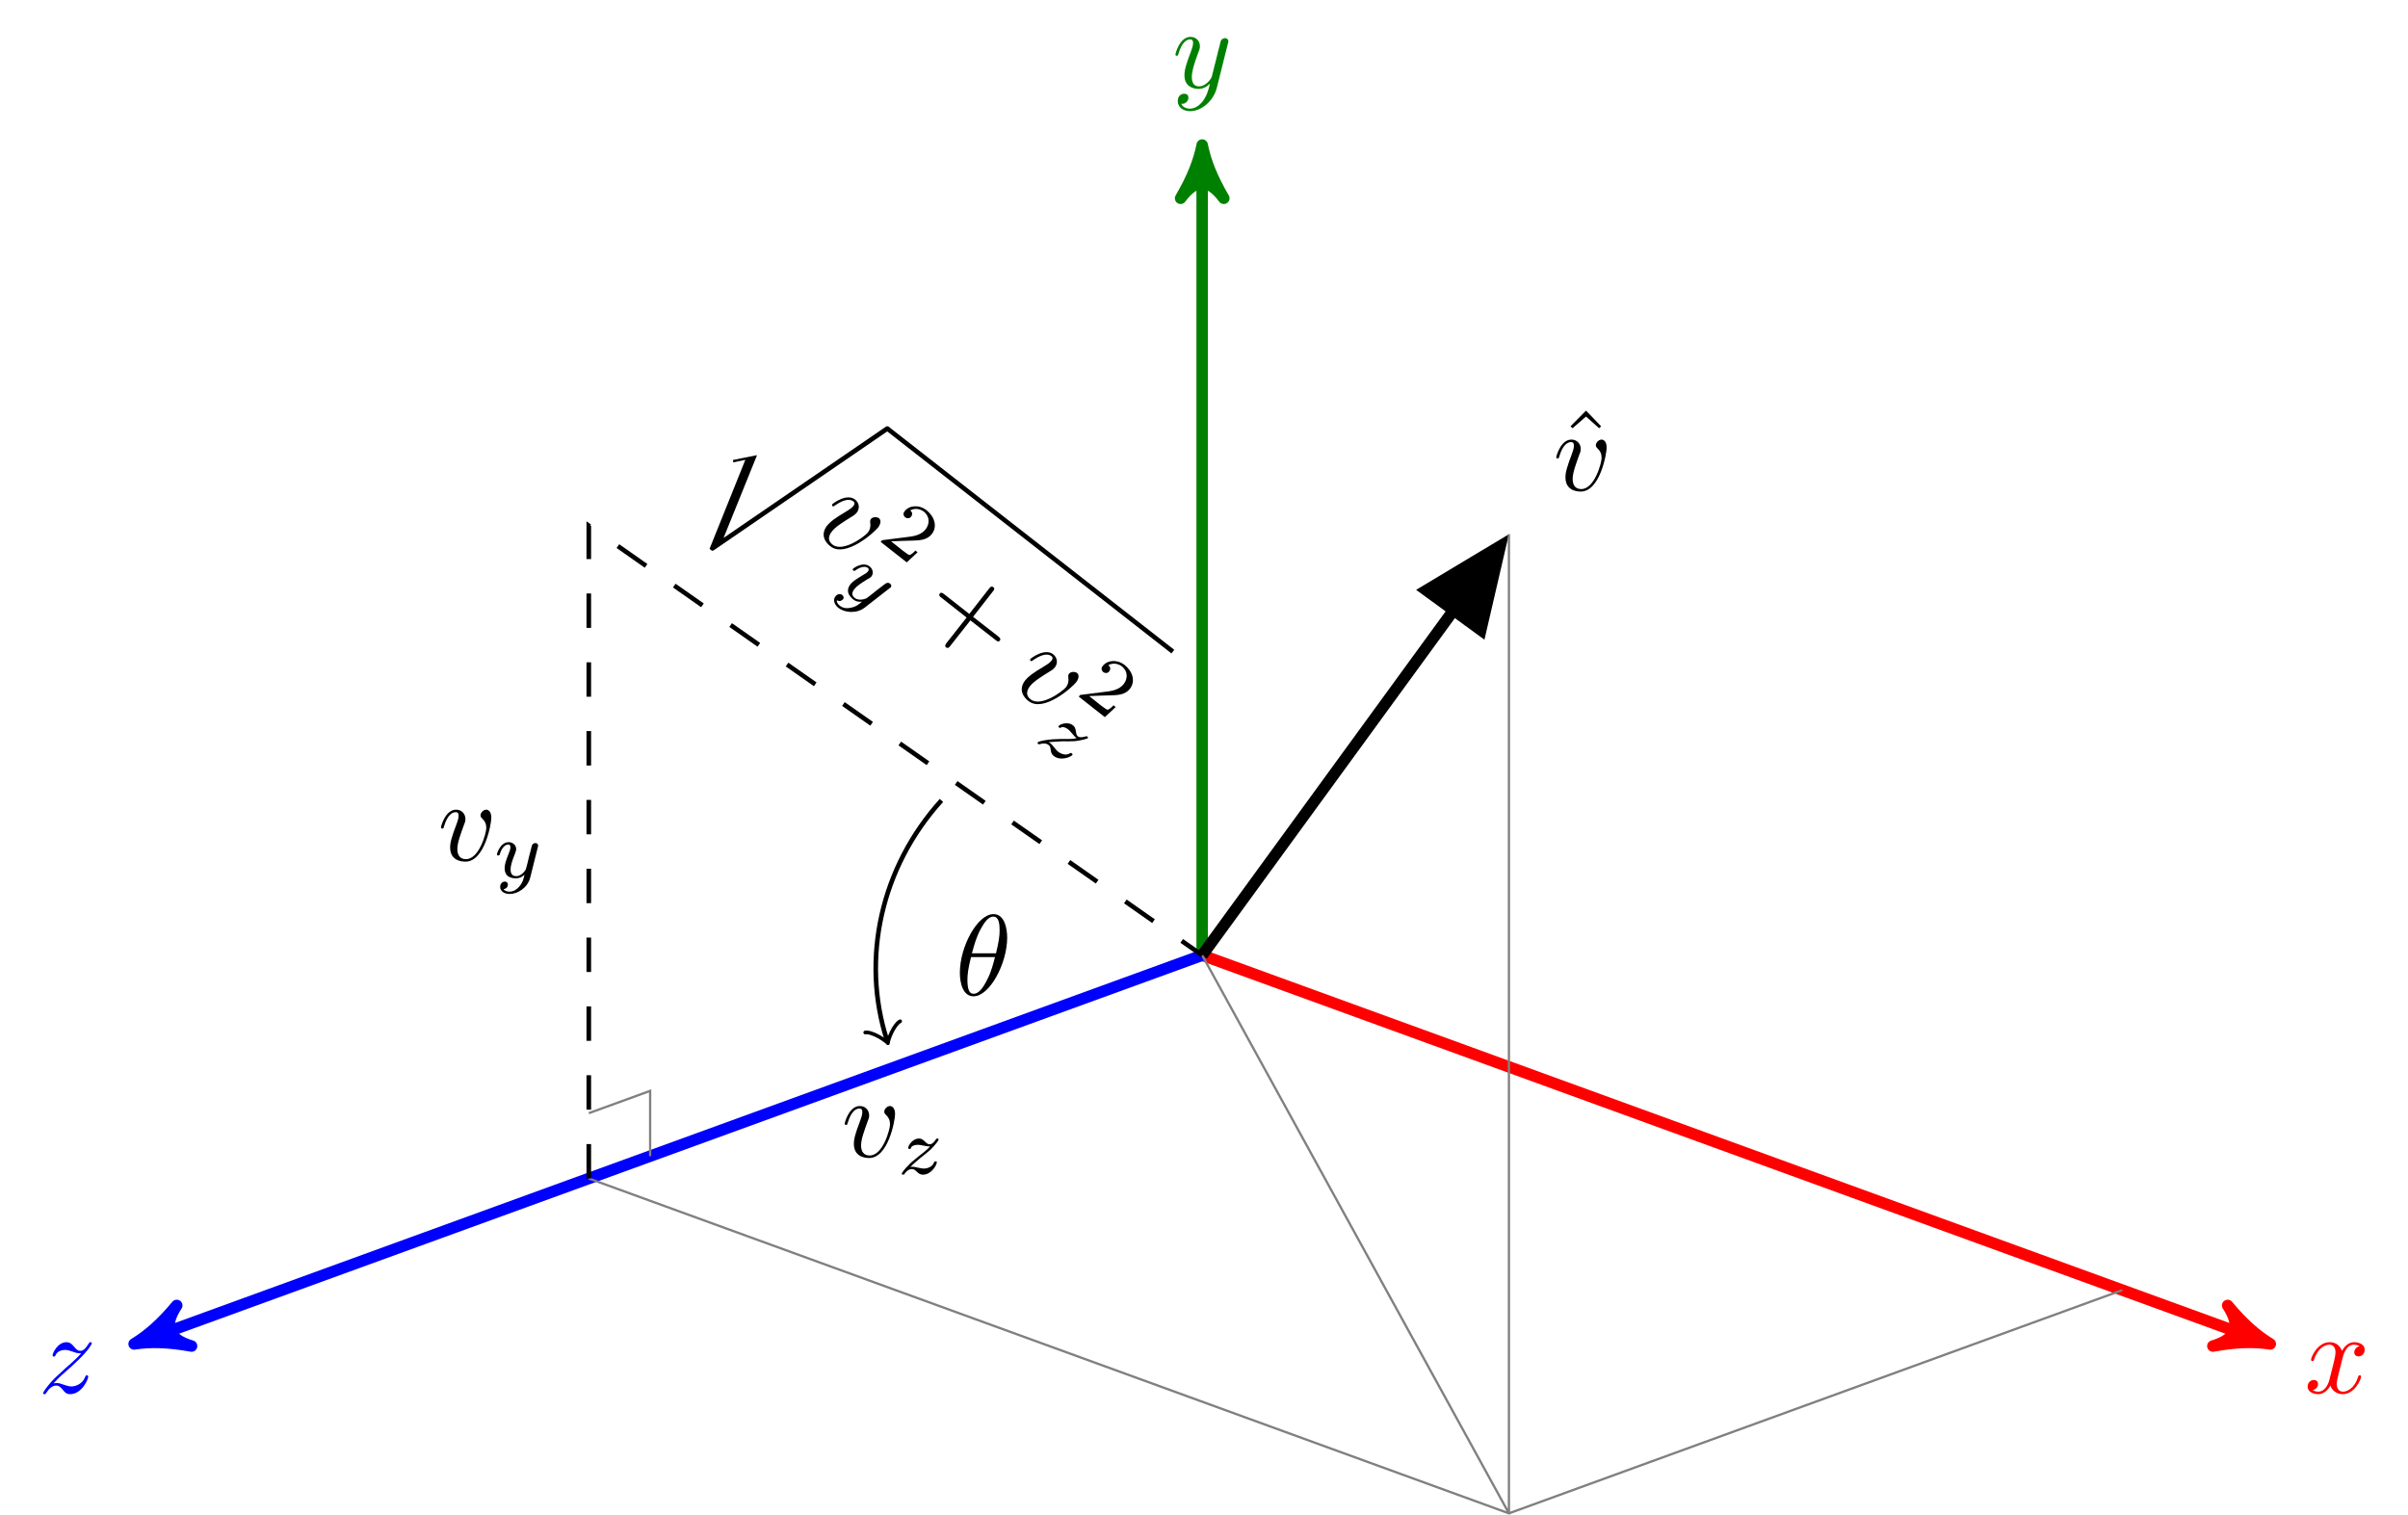
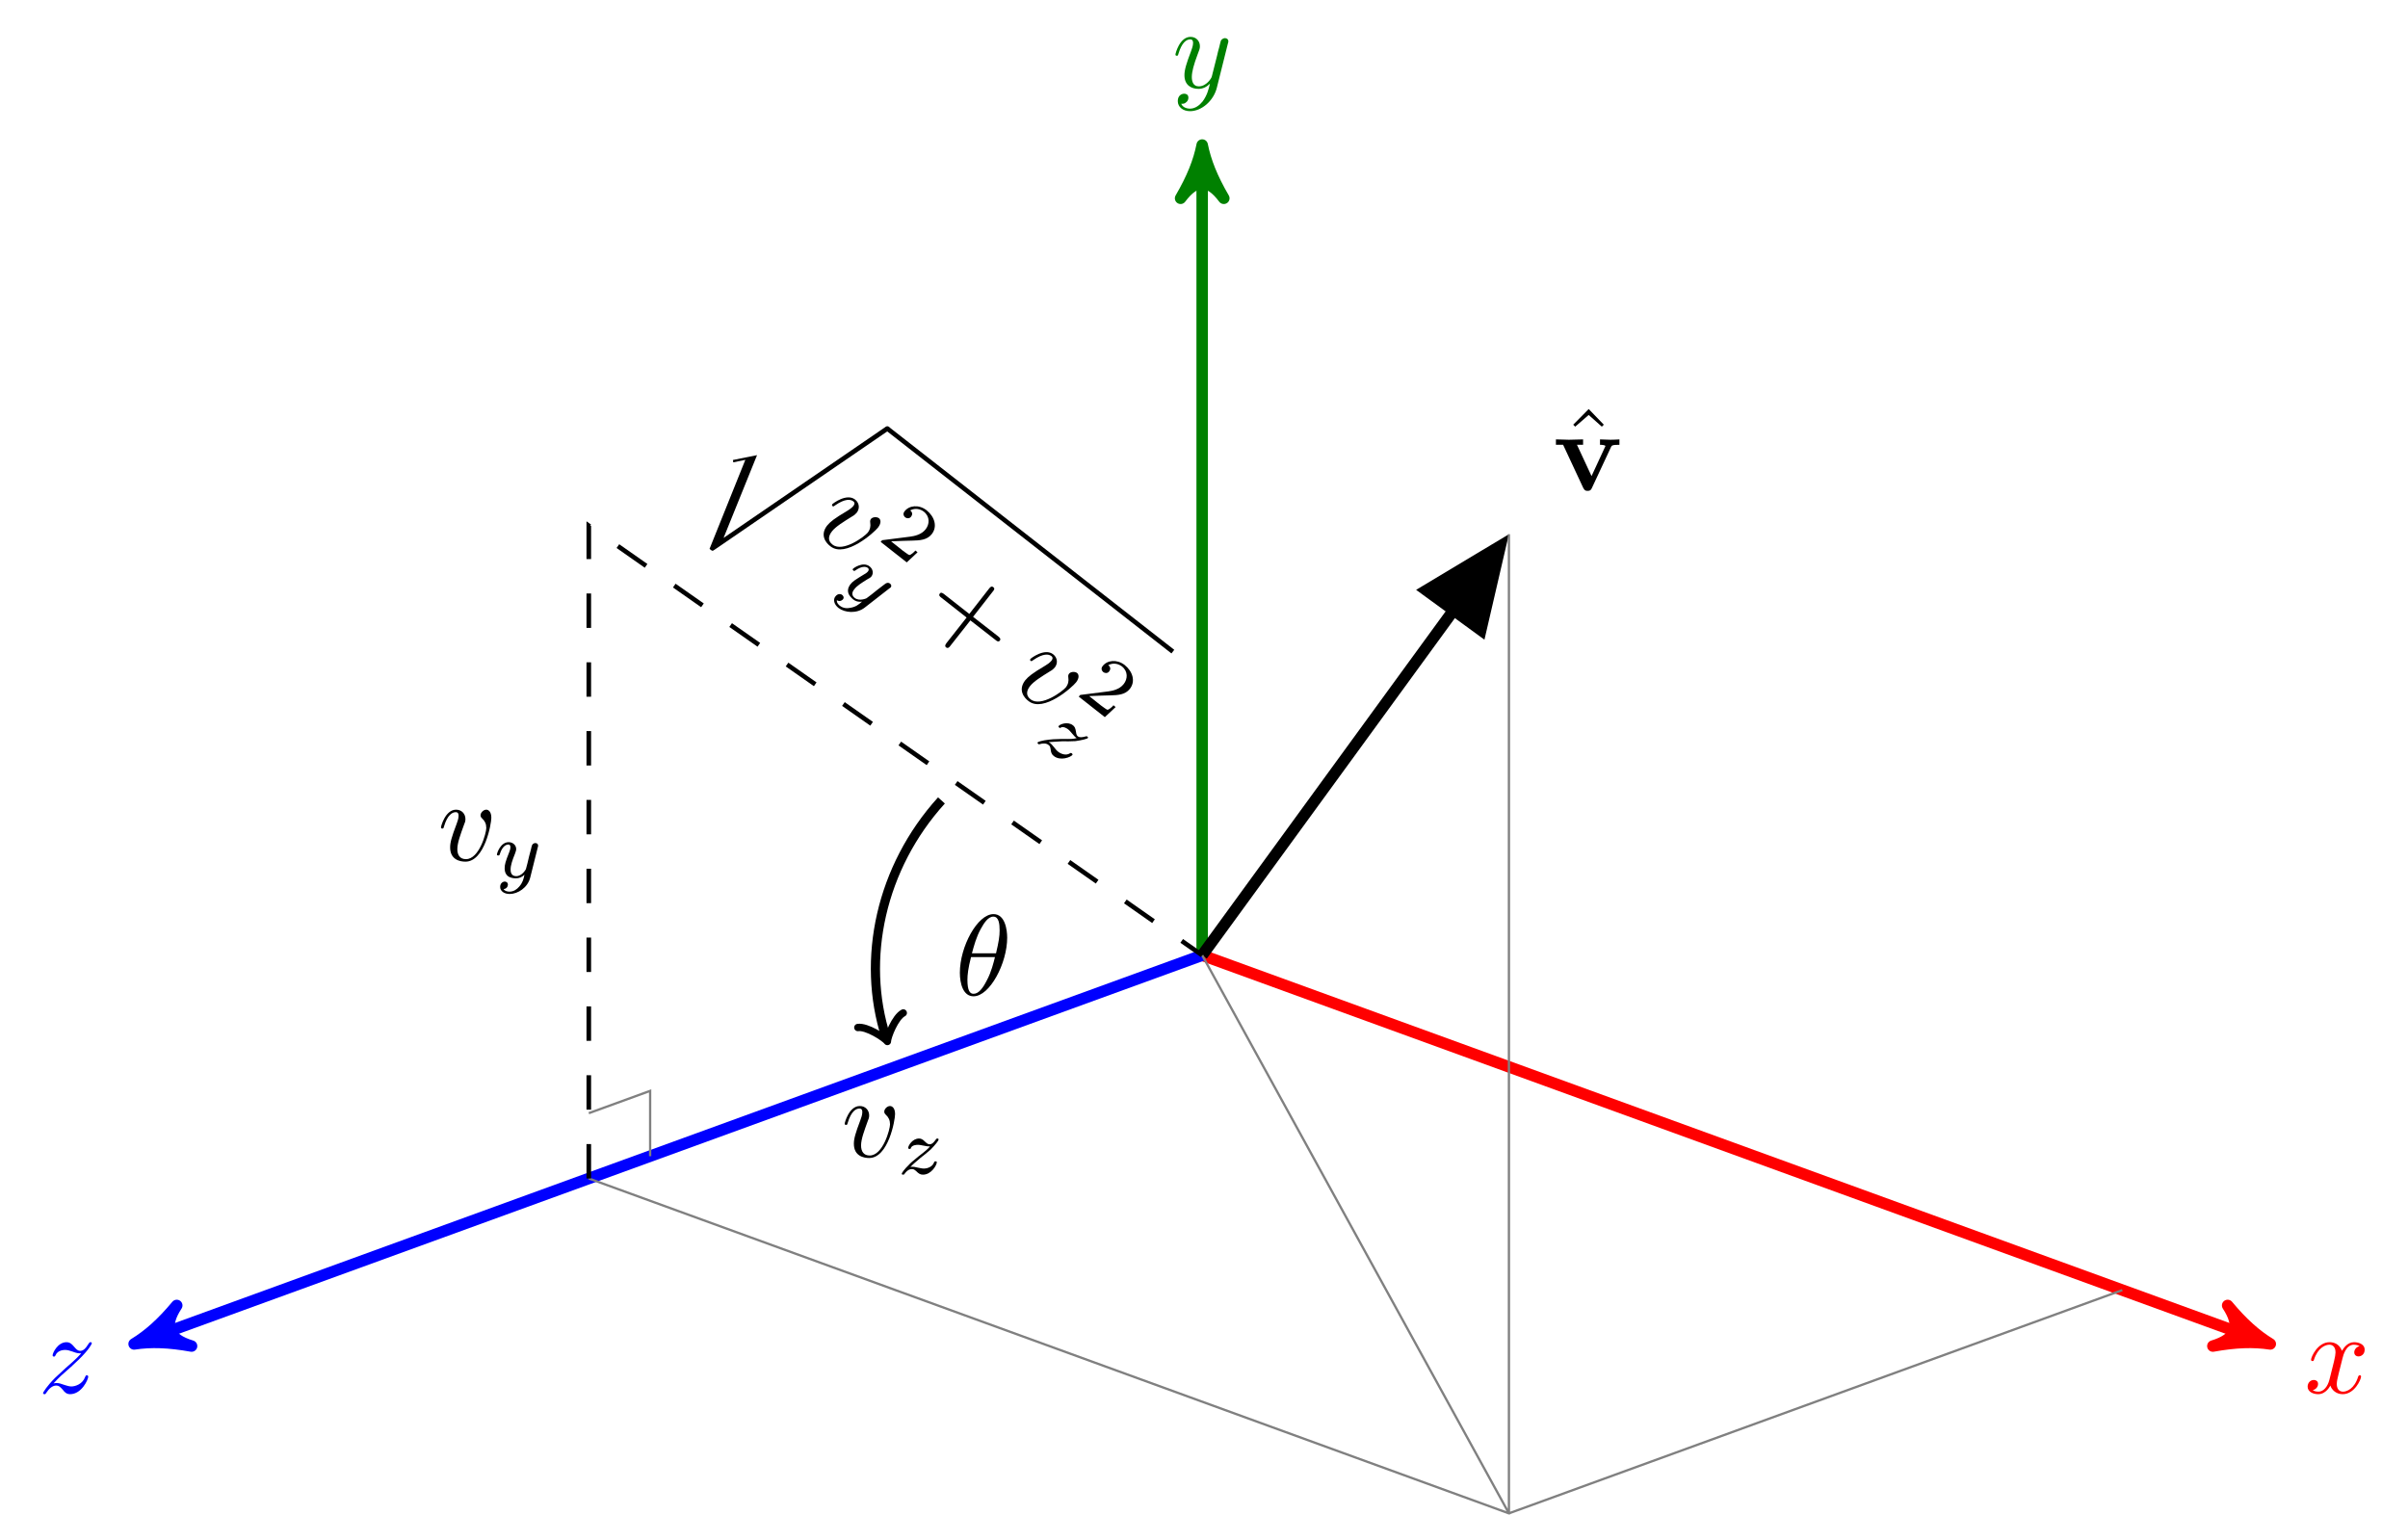
- <svg xmlns="http://www.w3.org/2000/svg" xmlns:xlink="http://www.w3.org/1999/xlink" width="209.136pt" height="131.544pt" viewBox="0 0 209.136 131.544">
+ <svg xmlns="http://www.w3.org/2000/svg" xmlns:xlink="http://www.w3.org/1999/xlink" width="209.136" height="131.544" viewBox="0 0 209.136 131.544">
  <defs>
    <g>
      <g id="glyph-0-0">
        <path d="M 3.328 -3.016 C 3.391 -3.266 3.625 -4.188 4.312 -4.188 C 4.359 -4.188 4.609 -4.188 4.812 -4.062 C 4.531 -4 4.344 -3.766 4.344 -3.516 C 4.344 -3.359 4.453 -3.172 4.719 -3.172 C 4.938 -3.172 5.25 -3.344 5.25 -3.75 C 5.25 -4.266 4.672 -4.406 4.328 -4.406 C 3.75 -4.406 3.406 -3.875 3.281 -3.656 C 3.031 -4.312 2.5 -4.406 2.203 -4.406 C 1.172 -4.406 0.594 -3.125 0.594 -2.875 C 0.594 -2.766 0.703 -2.766 0.719 -2.766 C 0.797 -2.766 0.828 -2.797 0.844 -2.875 C 1.188 -3.938 1.844 -4.188 2.188 -4.188 C 2.375 -4.188 2.719 -4.094 2.719 -3.516 C 2.719 -3.203 2.547 -2.547 2.188 -1.141 C 2.031 -0.531 1.672 -0.109 1.234 -0.109 C 1.172 -0.109 0.953 -0.109 0.734 -0.234 C 0.984 -0.297 1.203 -0.5 1.203 -0.781 C 1.203 -1.047 0.984 -1.125 0.844 -1.125 C 0.531 -1.125 0.297 -0.875 0.297 -0.547 C 0.297 -0.094 0.781 0.109 1.219 0.109 C 1.891 0.109 2.25 -0.594 2.266 -0.641 C 2.391 -0.281 2.75 0.109 3.344 0.109 C 4.375 0.109 4.938 -1.172 4.938 -1.422 C 4.938 -1.531 4.859 -1.531 4.828 -1.531 C 4.734 -1.531 4.719 -1.484 4.688 -1.422 C 4.359 -0.344 3.688 -0.109 3.375 -0.109 C 2.984 -0.109 2.828 -0.422 2.828 -0.766 C 2.828 -0.984 2.875 -1.203 2.984 -1.641 Z M 3.328 -3.016 " />
      </g>
      <g id="glyph-0-1">
        <path d="M 4.844 -3.797 C 4.891 -3.938 4.891 -3.953 4.891 -4.031 C 4.891 -4.203 4.75 -4.297 4.594 -4.297 C 4.5 -4.297 4.344 -4.234 4.25 -4.094 C 4.234 -4.031 4.141 -3.734 4.109 -3.547 C 4.031 -3.297 3.969 -3.016 3.906 -2.75 L 3.453 -0.953 C 3.422 -0.812 2.984 -0.109 2.328 -0.109 C 1.828 -0.109 1.719 -0.547 1.719 -0.922 C 1.719 -1.375 1.891 -2 2.219 -2.875 C 2.375 -3.281 2.422 -3.391 2.422 -3.594 C 2.422 -4.031 2.109 -4.406 1.609 -4.406 C 0.656 -4.406 0.297 -2.953 0.297 -2.875 C 0.297 -2.766 0.391 -2.766 0.406 -2.766 C 0.516 -2.766 0.516 -2.797 0.562 -2.953 C 0.844 -3.891 1.234 -4.188 1.578 -4.188 C 1.656 -4.188 1.828 -4.188 1.828 -3.875 C 1.828 -3.625 1.719 -3.359 1.656 -3.172 C 1.25 -2.109 1.078 -1.547 1.078 -1.078 C 1.078 -0.188 1.703 0.109 2.297 0.109 C 2.688 0.109 3.016 -0.062 3.297 -0.344 C 3.172 0.172 3.047 0.672 2.656 1.203 C 2.391 1.531 2.016 1.828 1.562 1.828 C 1.422 1.828 0.969 1.797 0.797 1.406 C 0.953 1.406 1.094 1.406 1.219 1.281 C 1.328 1.203 1.422 1.062 1.422 0.875 C 1.422 0.562 1.156 0.531 1.062 0.531 C 0.828 0.531 0.5 0.688 0.5 1.172 C 0.5 1.672 0.938 2.047 1.562 2.047 C 2.578 2.047 3.609 1.141 3.891 0.016 Z M 4.844 -3.797 " />
      </g>
      <g id="glyph-0-2">
        <path d="M 1.328 -0.828 C 1.859 -1.406 2.156 -1.656 2.516 -1.969 C 2.516 -1.969 3.125 -2.5 3.484 -2.859 C 4.438 -3.781 4.656 -4.266 4.656 -4.312 C 4.656 -4.406 4.562 -4.406 4.547 -4.406 C 4.469 -4.406 4.453 -4.391 4.391 -4.297 C 4.094 -3.812 3.891 -3.656 3.656 -3.656 C 3.406 -3.656 3.297 -3.812 3.141 -3.984 C 2.953 -4.203 2.781 -4.406 2.453 -4.406 C 1.703 -4.406 1.25 -3.484 1.25 -3.266 C 1.25 -3.219 1.281 -3.156 1.359 -3.156 C 1.453 -3.156 1.469 -3.203 1.5 -3.266 C 1.688 -3.734 2.266 -3.734 2.344 -3.734 C 2.547 -3.734 2.734 -3.672 2.969 -3.594 C 3.375 -3.438 3.484 -3.438 3.734 -3.438 C 3.375 -3.016 2.547 -2.297 2.359 -2.141 L 1.453 -1.297 C 0.781 -0.625 0.422 -0.062 0.422 0.016 C 0.422 0.109 0.531 0.109 0.547 0.109 C 0.625 0.109 0.641 0.094 0.703 -0.016 C 0.938 -0.375 1.234 -0.641 1.562 -0.641 C 1.781 -0.641 1.891 -0.547 2.141 -0.266 C 2.297 -0.047 2.484 0.109 2.766 0.109 C 3.766 0.109 4.344 -1.156 4.344 -1.422 C 4.344 -1.469 4.297 -1.531 4.219 -1.531 C 4.125 -1.531 4.109 -1.469 4.078 -1.391 C 3.844 -0.75 3.203 -0.562 2.875 -0.562 C 2.688 -0.562 2.5 -0.625 2.297 -0.688 C 1.953 -0.812 1.797 -0.859 1.594 -0.859 C 1.578 -0.859 1.422 -0.859 1.328 -0.828 Z M 1.328 -0.828 " />
      </g>
      <g id="glyph-0-3">
-         <path d="M 4.672 -3.703 C 4.672 -4.25 4.406 -4.406 4.234 -4.406 C 3.984 -4.406 3.734 -4.141 3.734 -3.922 C 3.734 -3.797 3.781 -3.734 3.891 -3.625 C 4.109 -3.422 4.234 -3.172 4.234 -2.812 C 4.234 -2.391 3.625 -0.109 2.469 -0.109 C 1.953 -0.109 1.719 -0.453 1.719 -0.984 C 1.719 -1.531 2 -2.266 2.297 -3.094 C 2.375 -3.266 2.422 -3.406 2.422 -3.594 C 2.422 -4.031 2.109 -4.406 1.609 -4.406 C 0.672 -4.406 0.297 -2.953 0.297 -2.875 C 0.297 -2.766 0.391 -2.766 0.406 -2.766 C 0.516 -2.766 0.516 -2.797 0.562 -2.953 C 0.859 -3.953 1.281 -4.188 1.578 -4.188 C 1.656 -4.188 1.828 -4.188 1.828 -3.875 C 1.828 -3.625 1.719 -3.344 1.656 -3.172 C 1.219 -2.016 1.094 -1.562 1.094 -1.125 C 1.094 -0.047 1.969 0.109 2.422 0.109 C 4.094 0.109 4.672 -3.188 4.672 -3.703 Z M 4.672 -3.703 " />
+         <path d="M 4.531 -4.984 C 4.531 -5.641 4.359 -7.031 3.344 -7.031 C 1.953 -7.031 0.422 -4.219 0.422 -1.938 C 0.422 -1 0.703 0.109 1.609 0.109 C 3.016 0.109 4.531 -2.75 4.531 -4.984 Z M 1.469 -3.625 C 1.641 -4.25 1.844 -5.047 2.25 -5.766 C 2.516 -6.25 2.875 -6.812 3.328 -6.812 C 3.812 -6.812 3.875 -6.172 3.875 -5.609 C 3.875 -5.109 3.797 -4.609 3.562 -3.625 Z M 3.469 -3.297 C 3.359 -2.844 3.156 -2 2.766 -1.281 C 2.422 -0.594 2.047 -0.109 1.609 -0.109 C 1.281 -0.109 1.078 -0.406 1.078 -1.328 C 1.078 -1.75 1.141 -2.328 1.391 -3.297 Z M 3.469 -3.297 " />
      </g>
      <g id="glyph-0-4">
-         <path d="M 4.531 -4.984 C 4.531 -5.641 4.359 -7.031 3.344 -7.031 C 1.953 -7.031 0.422 -4.219 0.422 -1.938 C 0.422 -1 0.703 0.109 1.609 0.109 C 3.016 0.109 4.531 -2.75 4.531 -4.984 Z M 1.469 -3.625 C 1.641 -4.25 1.844 -5.047 2.25 -5.766 C 2.516 -6.25 2.875 -6.812 3.328 -6.812 C 3.812 -6.812 3.875 -6.172 3.875 -5.609 C 3.875 -5.109 3.797 -4.609 3.562 -3.625 Z M 3.469 -3.297 C 3.359 -2.844 3.156 -2 2.766 -1.281 C 2.422 -0.594 2.047 -0.109 1.609 -0.109 C 1.281 -0.109 1.078 -0.406 1.078 -1.328 C 1.078 -1.75 1.141 -2.328 1.391 -3.297 Z M 3.469 -3.297 " />
+         <path d="M 4.672 -3.703 C 4.672 -4.25 4.406 -4.406 4.234 -4.406 C 3.984 -4.406 3.734 -4.141 3.734 -3.922 C 3.734 -3.797 3.781 -3.734 3.891 -3.625 C 4.109 -3.422 4.234 -3.172 4.234 -2.812 C 4.234 -2.391 3.625 -0.109 2.469 -0.109 C 1.953 -0.109 1.719 -0.453 1.719 -0.984 C 1.719 -1.531 2 -2.266 2.297 -3.094 C 2.375 -3.266 2.422 -3.406 2.422 -3.594 C 2.422 -4.031 2.109 -4.406 1.609 -4.406 C 0.672 -4.406 0.297 -2.953 0.297 -2.875 C 0.297 -2.766 0.391 -2.766 0.406 -2.766 C 0.516 -2.766 0.516 -2.797 0.562 -2.953 C 0.859 -3.953 1.281 -4.188 1.578 -4.188 C 1.656 -4.188 1.828 -4.188 1.828 -3.875 C 1.828 -3.625 1.719 -3.344 1.656 -3.172 C 1.219 -2.016 1.094 -1.562 1.094 -1.125 C 1.094 -0.047 1.969 0.109 2.422 0.109 C 4.094 0.109 4.672 -3.188 4.672 -3.703 Z M 4.672 -3.703 " />
      </g>
      <g id="glyph-1-0">
        <path d="M 2.5 -6.922 L 1.156 -5.562 L 1.328 -5.391 L 2.5 -6.406 L 3.641 -5.391 L 3.812 -5.562 Z M 2.5 -6.922 " />
      </g>
      <g id="glyph-2-0">
+         <path d="M 5.047 -3.75 C 5.109 -3.891 5.141 -3.953 5.781 -3.953 L 5.781 -4.422 C 5.531 -4.406 5.25 -4.391 5 -4.391 C 4.75 -4.391 4.297 -4.422 4.094 -4.422 L 4.094 -3.953 C 4.281 -3.953 4.562 -3.922 4.562 -3.844 C 4.562 -3.844 4.562 -3.812 4.516 -3.734 L 3.359 -1.234 L 2.094 -3.953 L 2.625 -3.953 L 2.625 -4.422 C 2.297 -4.406 1.406 -4.391 1.391 -4.391 C 1.109 -4.391 0.672 -4.422 0.266 -4.422 L 0.266 -3.953 L 0.891 -3.953 L 2.641 -0.203 C 2.766 0.047 2.891 0.047 3.016 0.047 C 3.188 0.047 3.297 0.016 3.391 -0.203 Z M 5.047 -3.75 " />
+       </g>
+       <g id="glyph-3-0">
        <path d="M 1.172 -0.609 C 1.359 -0.797 1.484 -0.922 2.062 -1.406 C 2.219 -1.516 2.734 -1.938 2.938 -2.125 C 3.359 -2.547 3.625 -2.906 3.625 -2.984 C 3.625 -3.078 3.547 -3.078 3.516 -3.078 C 3.453 -3.078 3.422 -3.062 3.391 -3 C 3.172 -2.688 3.031 -2.578 2.859 -2.578 C 2.781 -2.578 2.672 -2.578 2.469 -2.781 C 2.234 -3.031 2.078 -3.078 1.922 -3.078 C 1.359 -3.078 0.984 -2.469 0.984 -2.266 C 0.984 -2.188 1.047 -2.172 1.094 -2.172 C 1.188 -2.172 1.203 -2.188 1.219 -2.266 C 1.328 -2.516 1.719 -2.531 1.828 -2.531 C 2 -2.531 2.172 -2.484 2.266 -2.469 C 2.656 -2.391 2.703 -2.391 2.875 -2.391 C 2.703 -2.188 2.578 -2.062 1.906 -1.547 C 1.359 -1.109 1.172 -0.938 1.047 -0.797 C 0.625 -0.391 0.422 -0.078 0.422 -0.016 C 0.422 0.062 0.516 0.062 0.547 0.062 C 0.609 0.062 0.625 0.062 0.656 0 C 0.844 -0.266 1.062 -0.422 1.297 -0.422 C 1.391 -0.422 1.484 -0.422 1.672 -0.25 C 1.891 -0.031 2.031 0.062 2.266 0.062 C 3 0.062 3.469 -0.781 3.469 -1.016 C 3.469 -1.094 3.391 -1.094 3.359 -1.094 C 3.266 -1.094 3.25 -1.062 3.219 -0.984 C 3.094 -0.641 2.688 -0.469 2.344 -0.469 C 2.188 -0.469 2 -0.516 1.828 -0.547 C 1.516 -0.625 1.453 -0.625 1.328 -0.625 C 1.312 -0.625 1.219 -0.625 1.172 -0.609 Z M 1.172 -0.609 " />
      </g>
-       <g id="glyph-2-1">
+       <g id="glyph-3-1">
        <path d="M 3.875 -2.625 C 3.906 -2.719 3.906 -2.734 3.906 -2.781 C 3.906 -2.922 3.797 -3 3.672 -3 C 3.594 -3 3.469 -2.969 3.391 -2.844 C 3.359 -2.797 3.312 -2.578 3.281 -2.438 L 3.125 -1.859 C 3.094 -1.688 2.875 -0.812 2.844 -0.734 C 2.844 -0.734 2.531 -0.125 2 -0.125 C 1.516 -0.125 1.516 -0.578 1.516 -0.703 C 1.516 -1.078 1.672 -1.516 1.891 -2.062 C 1.969 -2.281 2 -2.359 2 -2.484 C 2 -2.812 1.719 -3.078 1.344 -3.078 C 0.641 -3.078 0.328 -2.125 0.328 -2 C 0.328 -1.922 0.422 -1.922 0.453 -1.922 C 0.547 -1.922 0.547 -1.953 0.578 -2.031 C 0.75 -2.609 1.047 -2.875 1.328 -2.875 C 1.438 -2.875 1.5 -2.797 1.5 -2.641 C 1.5 -2.469 1.438 -2.328 1.406 -2.234 C 1.062 -1.375 1 -1.125 1 -0.812 C 1 -0.703 1 -0.375 1.266 -0.141 C 1.484 0.031 1.781 0.062 1.969 0.062 C 2.25 0.062 2.5 -0.031 2.719 -0.25 C 2.641 0.141 2.562 0.438 2.266 0.781 C 2.078 1 1.797 1.219 1.422 1.219 C 1.375 1.219 1.047 1.219 0.906 1 C 1.281 0.953 1.281 0.625 1.281 0.609 C 1.281 0.391 1.078 0.344 1.016 0.344 C 0.844 0.344 0.609 0.484 0.609 0.812 C 0.609 1.156 0.938 1.422 1.438 1.422 C 2.141 1.422 3 0.875 3.219 0 Z M 3.875 -2.625 " />
      </g>
-       <g id="glyph-3-0">
+       <g id="glyph-4-0">
        <path d="M -6.234 15.484 L -3.328 8.297 L -5.422 8.719 L -5.391 8.922 L -4.344 8.703 L -7.453 16.438 C -7.203 16.641 -7.203 16.641 -7 16.5 L 7.984 6.234 C 8.109 6.141 8.125 6.125 8.141 6.109 C 8.203 6.016 8.203 5.906 8.109 5.828 C 7.984 5.734 7.859 5.812 7.766 5.891 Z M -6.234 15.484 " />
      </g>
-       <g id="glyph-4-0">
+       <g id="glyph-5-0">
        <path d="M 5.969 -0.047 C 6.297 -0.469 6.188 -0.75 6.062 -0.859 C 5.859 -1.016 5.484 -0.969 5.359 -0.797 C 5.281 -0.688 5.281 -0.609 5.297 -0.469 C 5.344 -0.172 5.297 0.109 5.078 0.391 C 4.812 0.719 2.922 2.141 2.016 1.422 C 1.609 1.109 1.641 0.703 1.969 0.281 C 2.297 -0.141 2.969 -0.547 3.719 -1.016 C 3.891 -1.109 4 -1.203 4.125 -1.344 C 4.391 -1.688 4.375 -2.172 3.984 -2.484 C 3.25 -3.062 2.047 -2.141 2 -2.078 C 1.938 -1.984 2.016 -1.938 2.016 -1.922 C 2.109 -1.859 2.125 -1.891 2.25 -1.984 C 3.109 -2.578 3.594 -2.516 3.828 -2.328 C 3.891 -2.281 4.016 -2.172 3.828 -1.922 C 3.672 -1.734 3.422 -1.578 3.266 -1.484 C 2.188 -0.844 1.828 -0.562 1.547 -0.219 C 0.891 0.641 1.484 1.312 1.844 1.578 C 3.156 2.609 5.656 0.359 5.969 -0.047 Z M 5.969 -0.047 " />
      </g>
-       <g id="glyph-5-0">
+       <g id="glyph-6-0">
        <path d="M 3.547 1.172 L 3.359 1.016 C 3.266 1.141 2.953 1.422 2.828 1.406 C 2.766 1.406 2.344 1.078 2.25 1.016 L 1.25 0.219 C 2.234 0.172 2.547 0.172 3.078 0.156 C 3.734 0.141 4.375 0.109 4.781 -0.406 C 5.297 -1.062 5.031 -1.922 4.328 -2.484 C 3.656 -3 2.812 -2.906 2.422 -2.391 C 2.203 -2.125 2.422 -1.906 2.484 -1.859 C 2.609 -1.766 2.844 -1.734 2.984 -1.922 C 3.062 -2.031 3.188 -2.25 2.906 -2.469 C 3.375 -2.719 3.828 -2.562 4.094 -2.359 C 4.641 -1.922 4.594 -1.266 4.25 -0.828 C 3.875 -0.344 3.234 -0.234 2.906 -0.188 L 0.562 0.109 C 0.469 0.109 0.453 0.125 0.344 0.266 L 2.609 2.047 Z M 3.547 1.172 " />
      </g>
-       <g id="glyph-6-0">
+       <g id="glyph-7-0">
        <path d="M 4.656 0.328 C 4.75 0.266 4.766 0.25 4.797 0.219 C 4.875 0.109 4.828 -0.016 4.734 -0.094 C 4.672 -0.141 4.562 -0.203 4.422 -0.141 C 4.359 -0.141 4.203 0.016 4.078 0.094 L 3.609 0.453 C 3.469 0.578 2.766 1.125 2.688 1.172 C 2.688 1.172 2.078 1.469 1.656 1.141 C 1.266 0.844 1.547 0.484 1.625 0.391 C 1.844 0.094 2.25 -0.156 2.75 -0.469 C 2.953 -0.578 3.031 -0.625 3.109 -0.719 C 3.312 -0.984 3.25 -1.359 2.953 -1.594 C 2.391 -2.031 1.578 -1.469 1.5 -1.375 C 1.453 -1.312 1.516 -1.25 1.547 -1.234 C 1.625 -1.172 1.641 -1.203 1.703 -1.234 C 2.203 -1.594 2.594 -1.625 2.812 -1.453 C 2.891 -1.375 2.906 -1.281 2.812 -1.156 C 2.703 -1.031 2.562 -0.938 2.484 -0.906 C 1.688 -0.422 1.469 -0.281 1.281 -0.031 C 1.219 0.062 1.016 0.312 1.094 0.672 C 1.156 0.938 1.375 1.141 1.516 1.266 C 1.734 1.438 1.984 1.516 2.297 1.469 C 1.984 1.734 1.75 1.922 1.297 2 C 1.031 2.062 0.672 2.062 0.375 1.828 C 0.328 1.797 0.078 1.594 0.109 1.344 C 0.422 1.531 0.625 1.281 0.641 1.266 C 0.781 1.094 0.625 0.922 0.578 0.891 C 0.453 0.781 0.188 0.75 -0.016 1.016 C -0.234 1.281 -0.141 1.703 0.25 2.016 C 0.812 2.438 1.828 2.531 2.531 1.984 Z M 4.656 0.328 " />
      </g>
-       <g id="glyph-6-1">
+       <g id="glyph-7-1">
        <path d="M 1.297 0.234 C 1.562 0.219 1.734 0.188 2.484 0.156 C 2.688 0.172 3.344 0.156 3.625 0.141 C 4.203 0.062 4.656 -0.062 4.703 -0.125 C 4.75 -0.188 4.688 -0.234 4.656 -0.25 C 4.609 -0.297 4.594 -0.297 4.516 -0.266 C 4.156 -0.172 3.984 -0.172 3.844 -0.266 C 3.781 -0.312 3.703 -0.391 3.672 -0.672 C 3.625 -1.016 3.531 -1.141 3.406 -1.234 C 2.969 -1.578 2.297 -1.344 2.172 -1.172 C 2.125 -1.109 2.172 -1.078 2.203 -1.047 C 2.281 -0.984 2.297 -0.984 2.344 -1.031 C 2.594 -1.172 2.922 -0.938 3 -0.875 C 3.141 -0.766 3.25 -0.609 3.297 -0.562 C 3.562 -0.25 3.594 -0.219 3.734 -0.125 C 3.469 -0.047 3.297 -0.031 2.453 -0.047 C 1.766 -0.031 1.5 -0.016 1.312 0.016 C 0.734 0.078 0.375 0.203 0.344 0.25 C 0.297 0.312 0.375 0.359 0.406 0.391 C 0.453 0.422 0.469 0.438 0.516 0.406 C 0.828 0.312 1.109 0.328 1.281 0.469 C 1.359 0.531 1.438 0.578 1.469 0.828 C 1.5 1.125 1.562 1.297 1.75 1.438 C 2.328 1.891 3.219 1.531 3.359 1.344 C 3.406 1.281 3.344 1.234 3.312 1.203 C 3.25 1.156 3.219 1.156 3.141 1.203 C 2.828 1.406 2.406 1.281 2.125 1.062 C 2 0.969 1.891 0.828 1.781 0.688 C 1.578 0.438 1.531 0.391 1.438 0.312 C 1.422 0.312 1.344 0.25 1.297 0.234 Z M 1.297 0.234 " />
      </g>
-       <g id="glyph-7-0">
+       <g id="glyph-8-0">
        <path d="M 4.641 0.703 L 6.828 2.406 C 6.938 2.5 7.078 2.609 7.203 2.453 C 7.312 2.297 7.172 2.188 7.062 2.094 L 4.875 0.391 L 6.594 -1.812 C 6.688 -1.922 6.797 -2.062 6.625 -2.188 C 6.469 -2.312 6.359 -2.172 6.266 -2.062 L 4.547 0.141 L 2.359 -1.578 C 2.25 -1.656 2.094 -1.781 1.984 -1.625 C 1.859 -1.469 2.016 -1.344 2.125 -1.266 L 4.312 0.453 L 2.578 2.656 C 2.5 2.766 2.375 2.922 2.531 3.047 C 2.703 3.172 2.828 3.016 2.906 2.906 Z M 4.641 0.703 " />
      </g>
    </g>
    <clipPath id="clip-0">
      <path clip-rule="nonzero" d="M 90 68 L 209.137 68 L 209.137 131 L 90 131 Z M 90 68 " />
    </clipPath>
    <clipPath id="clip-1">
      <path clip-rule="nonzero" d="M 48 43 L 188 43 L 188 131.543 L 48 131.543 Z M 48 43 " />
    </clipPath>
  </defs>
  <g clip-path="url(#clip-0)">
    <path fill="none" stroke-width="0.996" stroke-linecap="butt" stroke-linejoin="miter" stroke="rgb(100%, 0%, 0%)" stroke-opacity="1" stroke-miterlimit="10" d="M -0.002 -0.001 L 91.678 -33.368 " transform="matrix(1, 0, 0, -1, 104.412, 82.968)" />
  </g>
  <path fill-rule="nonzero" fill="rgb(100%, 0%, 0%)" fill-opacity="1" stroke-width="0.996" stroke-linecap="butt" stroke-linejoin="round" stroke="rgb(100%, 0%, 0%)" stroke-opacity="1" stroke-miterlimit="10" d="M 1.156 0.001 C -0.288 0.29 -1.732 0.866 -3.467 1.876 C -1.735 0.578 -1.734 -0.577 -3.468 -1.878 C -1.733 -0.868 -0.289 -0.288 1.156 0.001 Z M 1.156 0.001 " transform="matrix(0.93968, 0.34201, 0.34201, -0.93968, 196.0889, 116.3358)" />
  <g fill="rgb(100%, 0%, 0%)" fill-opacity="1">
    <use xlink:href="#glyph-0-0" x="200.122" y="120.985" />
  </g>
  <path fill="none" stroke-width="0.996" stroke-linecap="butt" stroke-linejoin="miter" stroke="rgb(0%, 50%, 0%)" stroke-opacity="1" stroke-miterlimit="10" d="M -0.002 -0.001 L -0.002 69.214 " transform="matrix(1, 0, 0, -1, 104.412, 82.968)" />
  <path fill-rule="nonzero" fill="rgb(0%, 50%, 0%)" fill-opacity="1" stroke-width="0.996" stroke-linecap="butt" stroke-linejoin="round" stroke="rgb(0%, 50%, 0%)" stroke-opacity="1" stroke-miterlimit="10" d="M 1.157 0.002 C -0.288 0.287 -1.733 0.865 -3.468 1.877 C -1.733 0.576 -1.733 -0.576 -3.468 -1.877 C -1.733 -0.865 -0.288 -0.287 1.157 0.002 Z M 1.157 0.002 " transform="matrix(0, -1, -1, 0, 104.412, 13.75482)" />
  <g fill="rgb(0%, 50%, 0%)" fill-opacity="1">
    <use xlink:href="#glyph-0-1" x="101.791" y="7.609" />
  </g>
  <path fill="none" stroke-width="0.996" stroke-linecap="butt" stroke-linejoin="miter" stroke="rgb(0%, 0%, 100%)" stroke-opacity="1" stroke-miterlimit="10" d="M -0.002 -0.001 L -91.678 -33.368 " transform="matrix(1, 0, 0, -1, 104.412, 82.968)" />
  <path fill-rule="nonzero" fill="rgb(0%, 0%, 100%)" fill-opacity="1" stroke-width="0.996" stroke-linecap="butt" stroke-linejoin="round" stroke="rgb(0%, 0%, 100%)" stroke-opacity="1" stroke-miterlimit="10" d="M 1.156 -0.001 C -0.289 0.288 -1.733 0.868 -3.469 1.878 C -1.735 0.577 -1.735 -0.578 -3.467 -1.876 C -1.732 -0.866 -0.288 -0.29 1.156 -0.001 Z M 1.156 -0.001 " transform="matrix(-0.93968, 0.34201, 0.34201, 0.93968, 12.7351, 116.3358)" />
  <g fill="rgb(0%, 0%, 100%)" fill-opacity="1">
    <use xlink:href="#glyph-0-2" x="3.32" y="120.985" />
  </g>
  <path fill="none" stroke-width="0.996" stroke-linecap="butt" stroke-linejoin="miter" stroke="rgb(0%, 0%, 0%)" stroke-opacity="1" stroke-miterlimit="10" d="M -0.002 -0.001 L 25.666 35.23 " transform="matrix(1, 0, 0, -1, 104.412, 82.968)" />
  <path fill-rule="nonzero" fill="rgb(0%, 0%, 0%)" fill-opacity="1" stroke-width="0.996" stroke-linecap="butt" stroke-linejoin="miter" stroke="rgb(0%, 0%, 0%)" stroke-opacity="1" stroke-miterlimit="10" d="M -6.502 2.919 L 0.374 0.002 L -6.505 -2.922 Z M -6.502 2.919 " transform="matrix(0.58882, -0.80823, -0.80823, -0.58882, 130.0785, 47.73689)" />
  <g fill="rgb(0%, 0%, 0%)" fill-opacity="1">
-     <use xlink:href="#glyph-1-0" x="135.246" y="42.587" />
+     <use xlink:href="#glyph-1-0" x="135.479" y="42.449" />
  </g>
  <g fill="rgb(0%, 0%, 0%)" fill-opacity="1">
-     <use xlink:href="#glyph-0-3" x="134.867" y="42.587" />
+     <use xlink:href="#glyph-2-0" x="134.867" y="42.587" />
  </g>
  <g clip-path="url(#clip-1)">
    <path fill="none" stroke-width="0.199" stroke-linecap="butt" stroke-linejoin="miter" stroke="rgb(50%, 50%, 50%)" stroke-opacity="1" stroke-miterlimit="10" d="M 26.639 36.566 L 26.639 -48.477 L -0.002 -0.001 M 26.639 -48.477 L -53.275 -19.391 M 26.639 -48.477 L 79.912 -29.087 " transform="matrix(1, 0, 0, -1, 104.412, 82.968)" />
  </g>
  <path fill="none" stroke-width="0.399" stroke-linecap="butt" stroke-linejoin="miter" stroke="rgb(0%, 0%, 0%)" stroke-opacity="1" stroke-dasharray="2.989 2.989" stroke-miterlimit="10" d="M -53.275 -19.391 L -53.275 37.304 L -0.002 -0.001 " transform="matrix(1, 0, 0, -1, 104.412, 82.968)" />
  <path fill="none" stroke-width="0.199" stroke-linecap="butt" stroke-linejoin="miter" stroke="rgb(50%, 50%, 50%)" stroke-opacity="1" stroke-miterlimit="10" d="M -47.947 -17.454 L -47.947 -11.782 L -53.275 -13.72 " transform="matrix(1, 0, 0, -1, 104.412, 82.968)" />
-   <path fill="none" stroke-width="0.399" stroke-linecap="butt" stroke-linejoin="miter" stroke="rgb(0%, 0%, 0%)" stroke-opacity="1" stroke-miterlimit="10" d="M -22.646 13.445 C -27.912 7.64 -29.639 -0.337 -27.385 -7.36 " transform="matrix(1, 0, 0, -1, 104.412, 82.968)" />
-   <path fill="none" stroke-width="0.319" stroke-linecap="round" stroke-linejoin="round" stroke="rgb(0%, 0%, 0%)" stroke-opacity="1" stroke-miterlimit="10" d="M -1.197 1.595 C -1.097 0.997 0.001 0.099 0.298 0 C -0.001 -0.101 -1.097 -0.996 -1.194 -1.593 " transform="matrix(0.30545, 0.95216, 0.95216, -0.30545, 77.026, 90.32974)" />
+   <path fill="none" stroke-width="0.797" stroke-linecap="butt" stroke-linejoin="miter" stroke="rgb(0%, 0%, 0%)" stroke-opacity="1" stroke-miterlimit="10" d="M -22.646 13.445 C -27.912 7.64 -29.639 -0.337 -27.463 -7.126 " transform="matrix(1, 0, 0, -1, 104.412, 82.968)" />
+   <path fill="none" stroke-width="0.638" stroke-linecap="round" stroke-linejoin="round" stroke="rgb(0%, 0%, 0%)" stroke-opacity="1" stroke-miterlimit="10" d="M -1.553 2.073 C -1.426 1.294 0.002 0.13 0.388 0.002 C 0.001 -0.128 -1.424 -1.296 -1.553 -2.071 " transform="matrix(0.30545, 0.95216, 0.95216, -0.30545, 76.9499, 90.09257)" />
  <g fill="rgb(0%, 0%, 0%)" fill-opacity="1">
-     <use xlink:href="#glyph-0-4" x="82.943" y="86.427" />
+     <use xlink:href="#glyph-0-3" x="82.943" y="86.427" />
  </g>
  <g fill="rgb(0%, 0%, 0%)" fill-opacity="1">
-     <use xlink:href="#glyph-0-3" x="73.065" y="100.472" />
+     <use xlink:href="#glyph-0-4" x="73.065" y="100.472" />
  </g>
  <g fill="rgb(0%, 0%, 0%)" fill-opacity="1">
-     <use xlink:href="#glyph-2-0" x="77.894" y="101.966" />
+     <use xlink:href="#glyph-3-0" x="77.894" y="101.966" />
  </g>
  <g fill="rgb(0%, 0%, 0%)" fill-opacity="1">
-     <use xlink:href="#glyph-0-3" x="38.001" y="74.732" />
+     <use xlink:href="#glyph-0-4" x="38.001" y="74.732" />
  </g>
  <g fill="rgb(0%, 0%, 0%)" fill-opacity="1">
-     <use xlink:href="#glyph-2-1" x="42.83" y="76.226" />
+     <use xlink:href="#glyph-3-1" x="42.83" y="76.226" />
  </g>
  <g fill="rgb(0%, 0%, 0%)" fill-opacity="1">
-     <use xlink:href="#glyph-3-0" x="69.077" y="31.236" />
+     <use xlink:href="#glyph-4-0" x="69.077" y="31.236" />
  </g>
  <path fill="none" stroke-width="0.398" stroke-linecap="butt" stroke-linejoin="miter" stroke="rgb(0%, 0%, 0%)" stroke-opacity="1" stroke-miterlimit="10" d="M 0.002 -0.001 L 31.487 0.001 " transform="matrix(0.78801, 0.61566, 0.61566, -0.78801, 77.05028, 37.21301)" />
  <g fill="rgb(0%, 0%, 0%)" fill-opacity="1">
-     <use xlink:href="#glyph-4-0" x="70.283" y="45.875" />
+     <use xlink:href="#glyph-5-0" x="70.283" y="45.875" />
  </g>
  <g fill="rgb(0%, 0%, 0%)" fill-opacity="1">
-     <use xlink:href="#glyph-5-0" x="76.142" y="46.8" />
+     <use xlink:href="#glyph-6-0" x="76.142" y="46.8" />
  </g>
  <g fill="rgb(0%, 0%, 0%)" fill-opacity="1">
-     <use xlink:href="#glyph-6-0" x="72.572" y="50.789" />
+     <use xlink:href="#glyph-7-0" x="72.572" y="50.789" />
  </g>
  <g fill="rgb(0%, 0%, 0%)" fill-opacity="1">
-     <use xlink:href="#glyph-7-0" x="79.637" y="53.183" />
+     <use xlink:href="#glyph-8-0" x="79.637" y="53.183" />
  </g>
  <g fill="rgb(0%, 0%, 0%)" fill-opacity="1">
-     <use xlink:href="#glyph-4-0" x="87.487" y="59.316" />
+     <use xlink:href="#glyph-5-0" x="87.487" y="59.316" />
  </g>
  <g fill="rgb(0%, 0%, 0%)" fill-opacity="1">
-     <use xlink:href="#glyph-5-0" x="93.346" y="60.241" />
+     <use xlink:href="#glyph-6-0" x="93.346" y="60.241" />
  </g>
  <g fill="rgb(0%, 0%, 0%)" fill-opacity="1">
-     <use xlink:href="#glyph-6-1" x="89.776" y="64.23" />
+     <use xlink:href="#glyph-7-1" x="89.776" y="64.23" />
  </g>
</svg>
